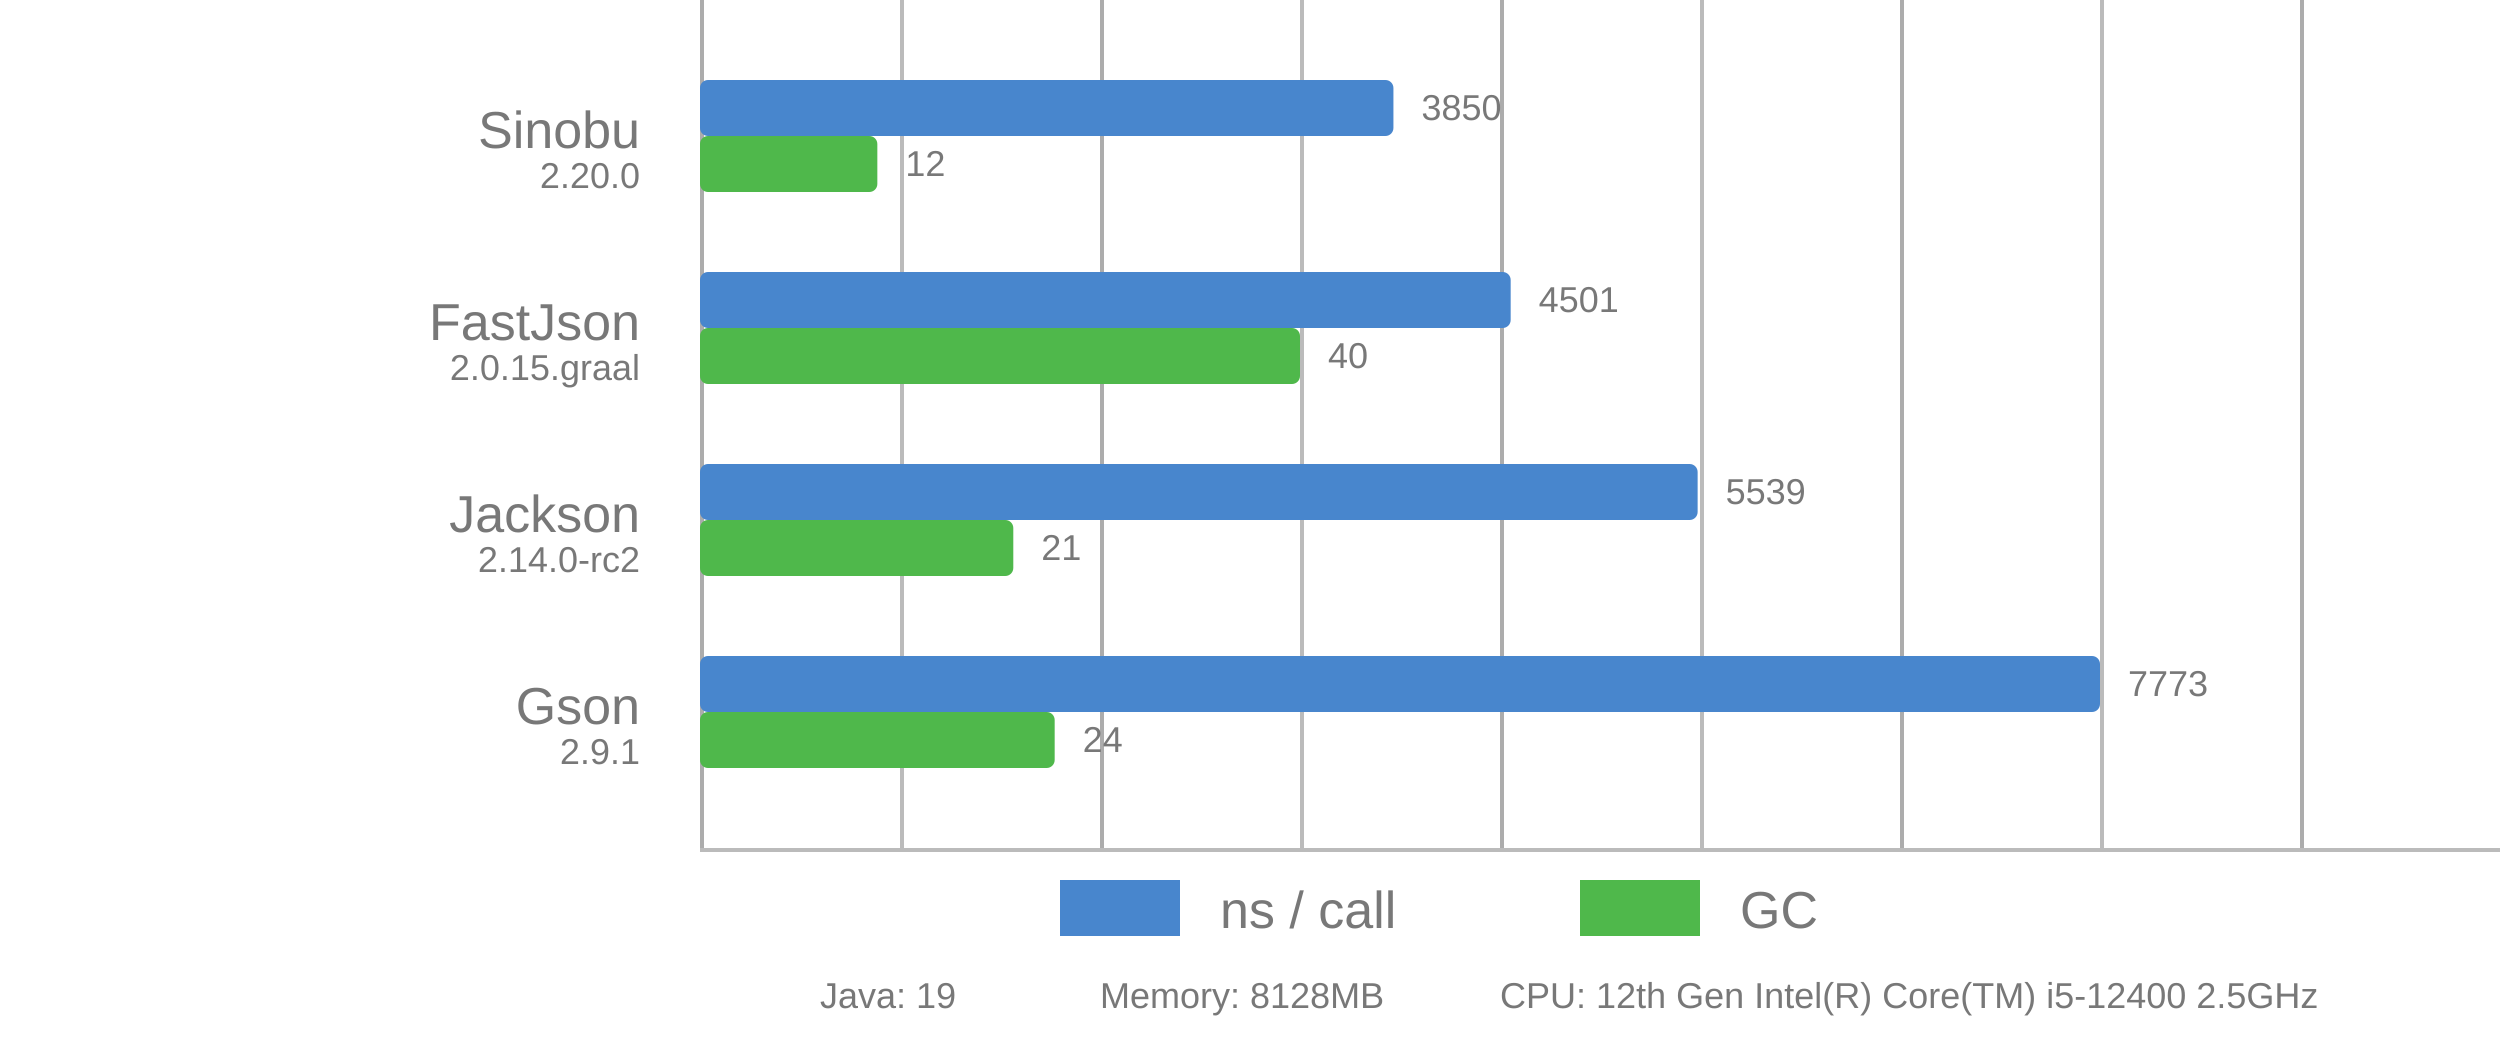
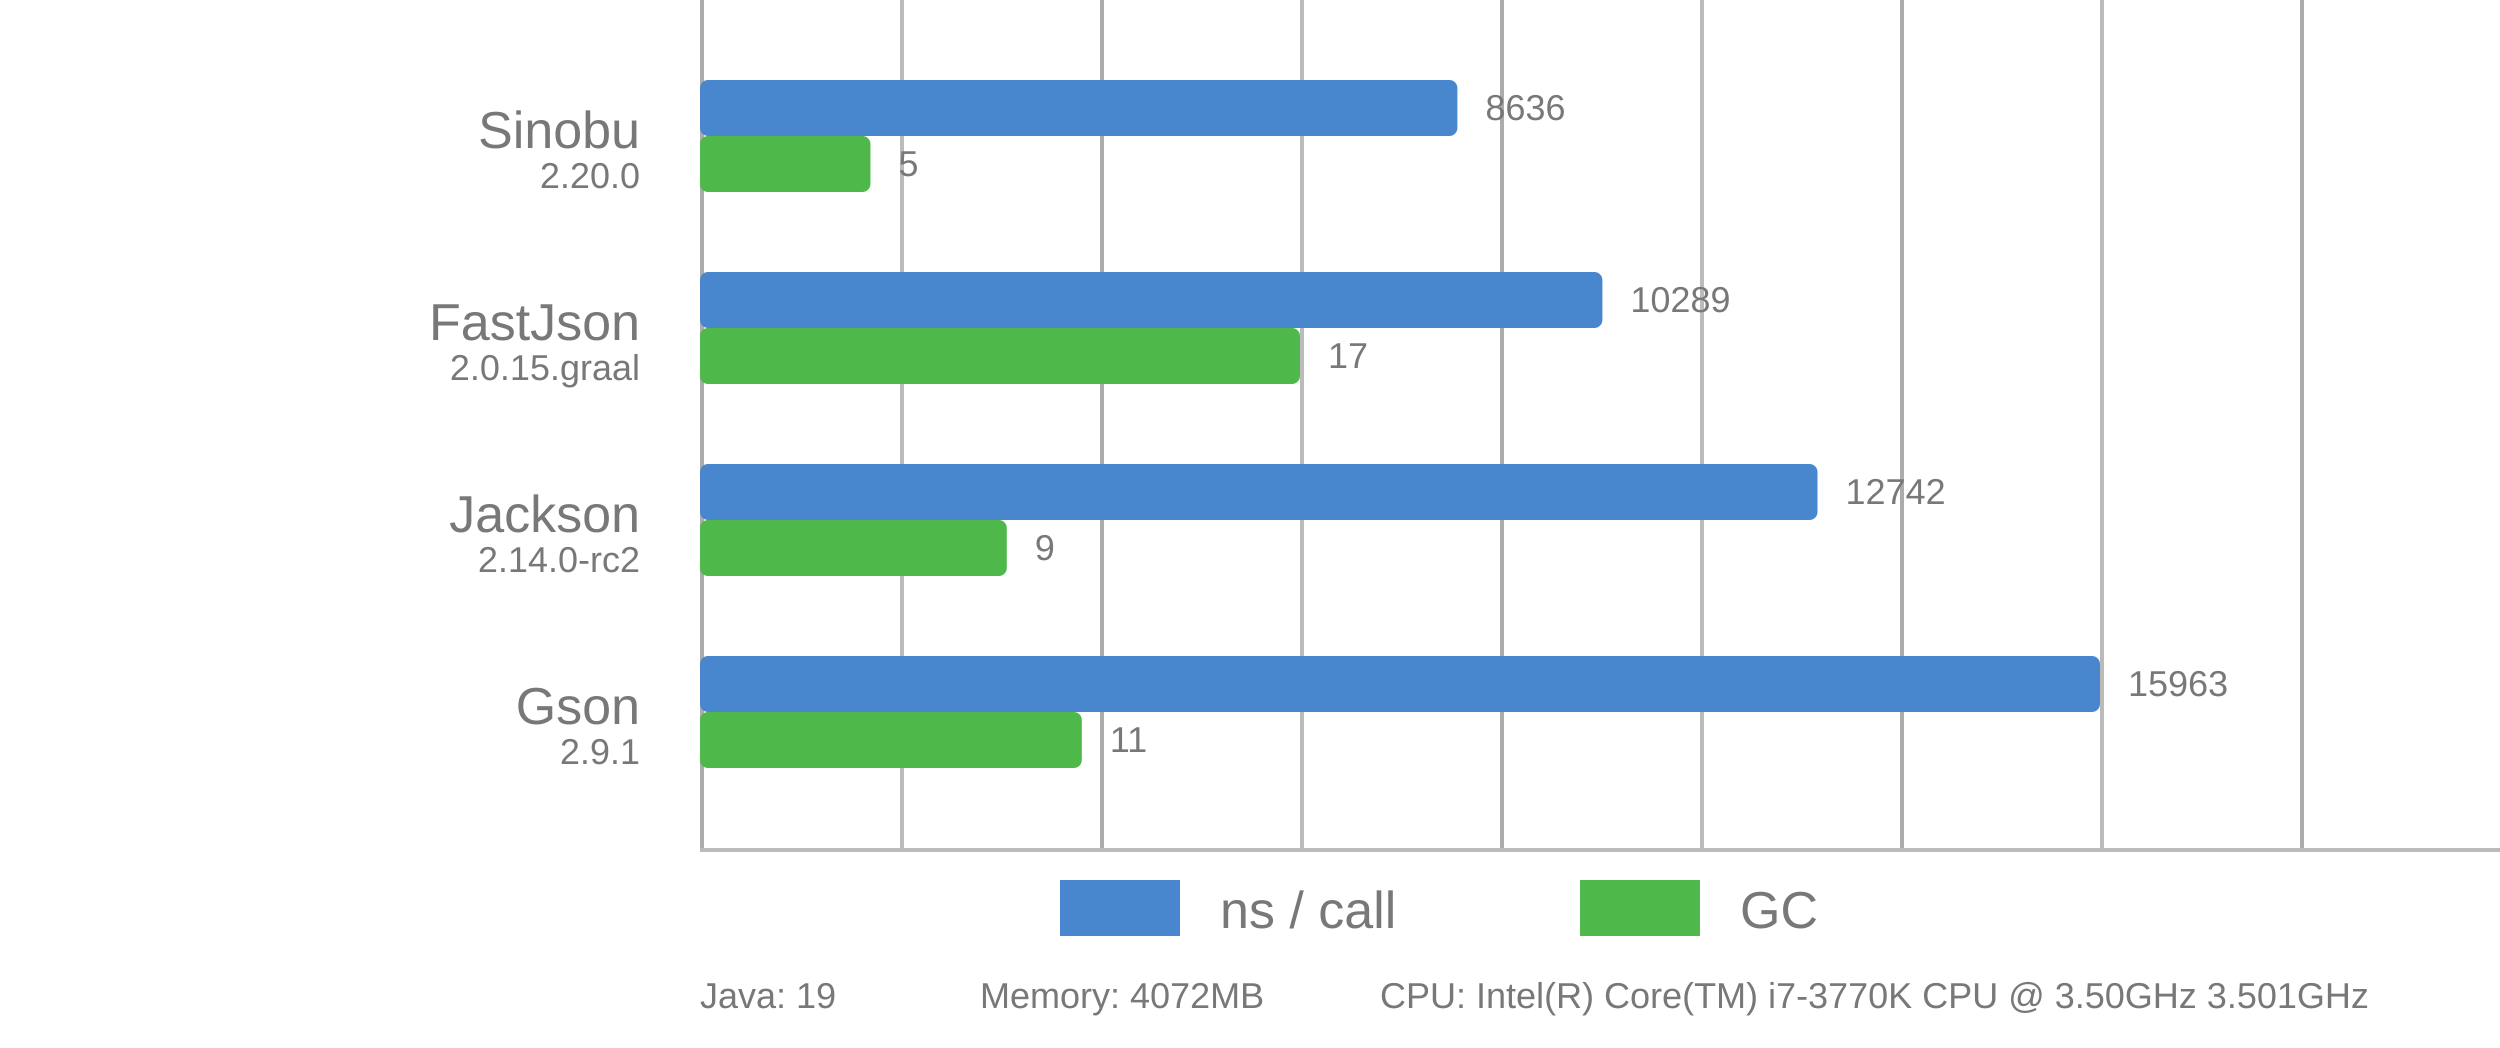
<svg xmlns="http://www.w3.org/2000/svg" viewBox="0 0 625 262">
  <style>
      text {
          font-family: Arial;
          font-size: 13px;
          fill: #787878;
      }

      .desc {
          font-size: 9px;
      }

      .vline {
          fill: #acacac;
          stroke: none;
          stroke-width: 0;
      }

      .subline {
          fill: #bbb;
          stroke: none;
          stroke-width: 0;
      }

      .call {
          fill: #4886CD;
          stroke-linejoin: round;
          height: 14px;
      }

      .gc {
          fill: #4FB84B;
          stroke-linejoin: round;
          height: 14px;
      }
  </style>
  <g>
    <rect x="175" y="0" width="1" height="212" class="vline" />
    <rect x="275" y="0" width="1" height="212" class="vline" />
    <rect x="375" y="0" width="1" height="212" class="vline" />
    <rect x="475" y="0" width="1" height="212" class="vline" />
    <rect x="575" y="0" width="1" height="212" class="vline" />
    <rect x="225" y="0" width="1" height="212" class="subline" />
    <rect x="325" y="0" width="1" height="212" class="subline" />
    <rect x="425" y="0" width="1" height="212" class="subline" />
    <rect x="525" y="0" width="1" height="212" class="subline" />
    <rect x="175" y="212" width="450" height="1" class="subline" />
    <rect x="265" y="220" width="30" class="call" />
    <text x="305" y="232">ns / call</text>
    <rect x="395" y="220" width="30" class="gc" />
    <text x="435" y="232">GC</text>
  </g>
-   <rect x="175" y="20" width="173.356" rx="2" ry="2" class="call" />
-   <rect x="175" y="34" width="44.335" rx="2" ry="2" class="gc" />
+   <rect x="175" y="20" width="189.35" rx="2" ry="2" class="call" />
+   <rect x="175" y="34" width="42.614" rx="2" ry="2" class="gc" />
  <text x="160" y="37" text-anchor="end">Sinobu</text>
  <text x="160" y="47" text-anchor="end" class="desc">2.20.0</text>
-   <text x="355.356" y="30" class="desc">3850</text>
-   <text x="226.335" y="44" class="desc">12</text>
-   <rect x="175" y="68" width="202.669" rx="2" ry="2" class="call" />
+   <text x="371.35" y="30" class="desc">8636</text>
+   <text x="224.614" y="44" class="desc">5</text>
+   <rect x="175" y="68" width="225.594" rx="2" ry="2" class="call" />
  <rect x="175" y="82" width="150" rx="2" ry="2" class="gc" />
  <text x="160" y="85" text-anchor="end">FastJson</text>
  <text x="160" y="95" text-anchor="end" class="desc">2.0.15.graal</text>
-   <text x="384.669" y="78" class="desc">4501</text>
-   <text x="332" y="92" class="desc">40</text>
-   <rect x="175" y="116" width="249.408" rx="2" ry="2" class="call" />
-   <rect x="175" y="130" width="78.325" rx="2" ry="2" class="gc" />
+   <text x="407.594" y="78" class="desc">10289</text>
+   <text x="332" y="92" class="desc">17</text>
+   <rect x="175" y="116" width="279.377" rx="2" ry="2" class="call" />
+   <rect x="175" y="130" width="76.705" rx="2" ry="2" class="gc" />
  <text x="160" y="133" text-anchor="end">Jackson</text>
  <text x="160" y="143" text-anchor="end" class="desc">2.14.0-rc2</text>
-   <text x="431.408" y="126" class="desc">5539</text>
-   <text x="260.325" y="140" class="desc">21</text>
+   <text x="461.377" y="126" class="desc">12742</text>
+   <text x="258.705" y="140" class="desc">9</text>
  <rect x="175" y="164" width="350" rx="2" ry="2" class="call" />
-   <rect x="175" y="178" width="88.67" rx="2" ry="2" class="gc" />
+   <rect x="175" y="178" width="95.455" rx="2" ry="2" class="gc" />
  <text x="160" y="181" text-anchor="end">Gson</text>
  <text x="160" y="191" text-anchor="end" class="desc">2.9.1</text>
-   <text x="532" y="174" class="desc">7773</text>
-   <text x="270.67" y="188" class="desc">24</text>
-   <text x="205" y="252" class="desc">Java: 19</text>
-   <text x="275" y="252" class="desc">Memory: 8128MB</text>
-   <text x="375" y="252" class="desc">CPU: 12th Gen Intel(R) Core(TM) i5-12400 2.5GHz</text>
+   <text x="532" y="174" class="desc">15963</text>
+   <text x="277.455" y="188" class="desc">11</text>
+   <text x="175" y="252" class="desc">Java: 19</text>
+   <text x="245" y="252" class="desc">Memory: 4072MB</text>
+   <text x="345" y="252" class="desc">CPU: Intel(R) Core(TM) i7-3770K CPU @ 3.50GHz 3.501GHz</text>
</svg>
